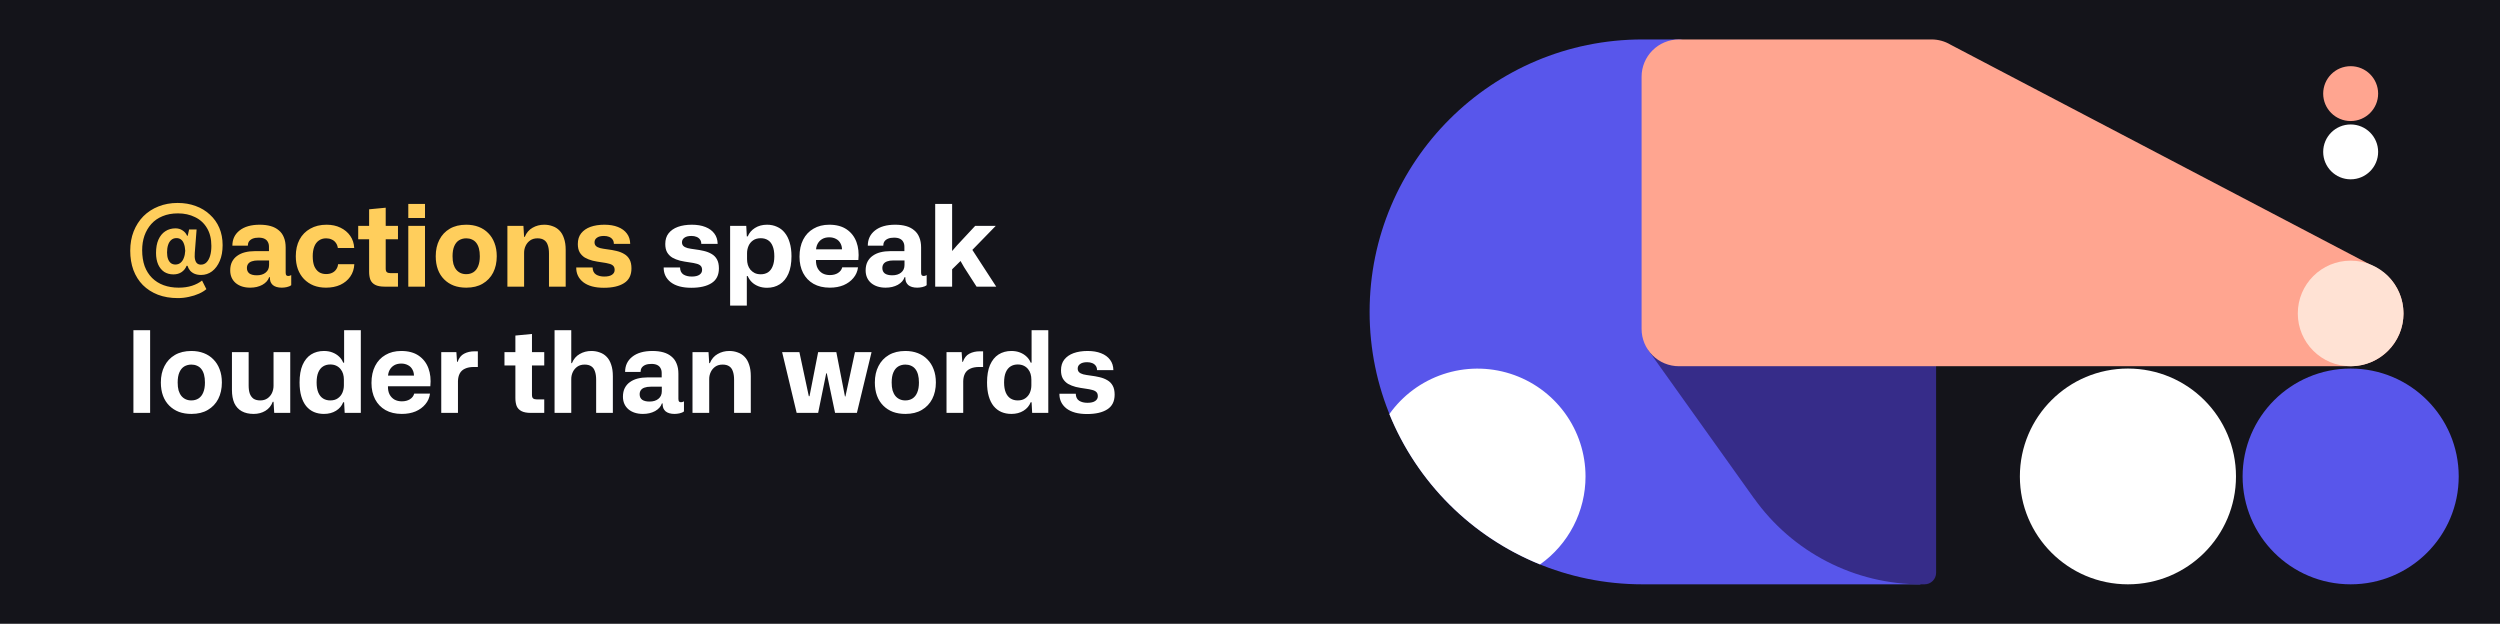
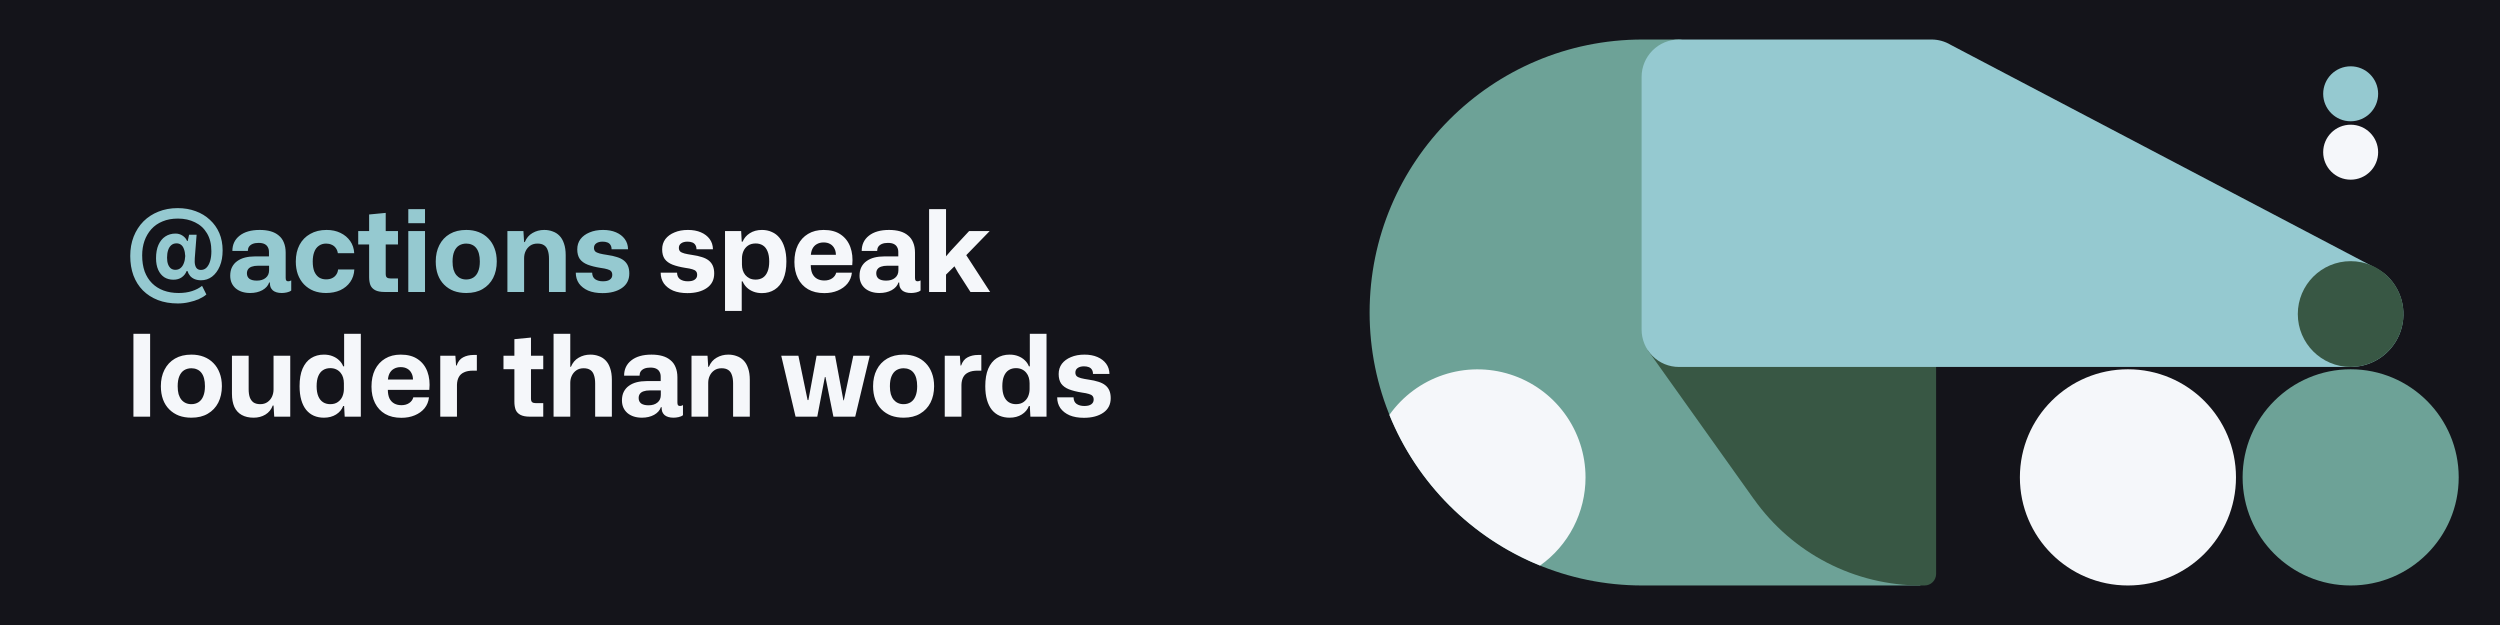
- <svg xmlns="http://www.w3.org/2000/svg" width="1010" height="252" fill="none">
-   <path fill="#14141A" d="M0 0h1010v252H0z" />
-   <path fill="#fff" d="M859.685 236.066c24.109 0 43.654-19.514 43.654-43.586s-19.545-43.586-43.654-43.586-43.655 19.514-43.655 43.586 19.545 43.586 43.655 43.586" />
-   <path fill="#5856EB" d="M681.153 16.696v.034a6.1 6.1 0 0 0-2.977-.795h-14.618c-60.871 0-110.238 49.29-110.238 110.066 0 60.775 49.367 110.065 110.238 110.065h112.265l3.752-164.93z" />
-   <path fill="#362C89" d="M782.173 101.714V75.332a4.65 4.65 0 0 0-2.876-4.297 4.7 4.7 0 0 0-1.783-.354h-1.437a82.93 82.93 0 0 0-49.877 16.7 82.7 82.7 0 0 0-29.748 43.319l-30.814 10.418 42.925 60.143h.024a82.66 82.66 0 0 0 29.514 25.602 82.8 82.8 0 0 0 37.995 9.203h1.438a4.66 4.66 0 0 0 3.291-1.364 4.65 4.65 0 0 0 1.363-3.287v-55.272z" />
-   <path fill="#5856EB" d="M949.667 236.066c24.109 0 43.654-19.514 43.654-43.586s-19.545-43.586-43.654-43.586-43.654 19.514-43.654 43.586 19.544 43.586 43.654 43.586" />
-   <path fill="#fff" d="M640.552 192.48a43.53 43.53 0 0 0-8.419-25.709 43.65 43.65 0 0 0-21.991-15.797 43.7 43.7 0 0 0-27.09.202 43.64 43.64 0 0 0-21.752 16.123 110.4 110.4 0 0 0 24.275 36.523 110.6 110.6 0 0 0 36.596 24.214 43.6 43.6 0 0 0 13.522-15.545 43.5 43.5 0 0 0 4.859-20.011M949.667 72.447c6.131 0 11.1-4.963 11.1-11.083 0-6.121-4.969-11.084-11.1-11.084s-11.1 4.962-11.1 11.084c0 6.12 4.969 11.083 11.1 11.083" />
-   <path fill="#FFA590" d="M949.667 48.902c6.131 0 11.1-4.962 11.1-11.083s-4.969-11.083-11.1-11.083-11.1 4.962-11.1 11.083 4.969 11.083 11.1 11.083M949.633 147.956a21.35 21.35 0 0 0 11.864-3.582 21.3 21.3 0 0 0 7.864-9.565 21.271 21.271 0 0 0-4.649-23.222c-2.051-2.048-4.596-3.383-7.271-4.747L788.049 18.065a15 15 0 0 0-7.707-2.13H678.286c-4 0-7.837 1.587-10.665 4.411a15.05 15.05 0 0 0-4.418 10.649v101.897a15.04 15.04 0 0 0 4.416 10.652 15.09 15.09 0 0 0 10.667 4.412z" />
-   <path fill="#FFE2D4" d="M949.667 147.952c11.795 0 21.357-9.548 21.357-21.324s-9.562-21.324-21.357-21.324-21.357 9.547-21.357 21.324c0 11.776 9.562 21.324 21.357 21.324" />
-   <path fill="#fff" d="M439.158 167.269q-5.371 0-8.31-2.245-2.892-2.291-2.846-5.956h6.611q.046 1.97 1.377 2.84 1.332.825 3.351.825 2.067 0 3.122-.733 1.056-.733 1.056-1.924 0-1.1-.551-1.65-.55-.596-1.652-.87-1.103-.32-2.847-.55a42 42 0 0 1-3.856-.687q-1.745-.459-3.122-1.237a6.2 6.2 0 0 1-2.112-2.154q-.735-1.329-.734-3.345 0-2.611 1.331-4.307 1.377-1.74 3.765-2.611 2.433-.871 5.646-.871 3.168 0 5.464.917 2.34.916 3.626 2.657 1.285 1.695 1.332 4.17h-6.611q0-1.054-.505-1.742-.505-.733-1.423-1.099-.873-.367-2.066-.367-1.882 0-2.847.733-.964.688-.964 1.833 0 .917.551 1.466.551.55 1.699.871 1.147.274 2.938.504 1.882.229 3.627.641 1.79.413 3.168 1.237a5.54 5.54 0 0 1 2.157 2.2q.781 1.375.781 3.619 0 4.078-2.984 5.957-2.938 1.878-8.172 1.878M408.591 167.223q-2.204 0-4.04-.779-1.79-.778-3.122-2.382-1.285-1.604-1.974-3.986t-.689-5.544q0-4.262 1.194-7.056 1.24-2.84 3.443-4.261 2.25-1.42 5.188-1.421 1.928 0 3.443.596 1.561.596 2.663 1.649a6.54 6.54 0 0 1 1.699 2.475h.367V133.41h6.748v33.401h-6.519l-.229-4.307h-.367q-.826 2.154-2.893 3.436-2.065 1.284-4.912 1.283m2.571-5.452q1.882 0 3.076-.871a5.25 5.25 0 0 0 1.836-2.245 7.6 7.6 0 0 0 .597-2.978v-2.337q0-1.19-.321-2.29a5.3 5.3 0 0 0-1.01-1.925 4.85 4.85 0 0 0-1.745-1.374q-1.056-.504-2.433-.504-1.653 0-2.892.779-1.24.779-1.929 2.382-.688 1.604-.688 4.124 0 2.428.688 4.078.69 1.603 1.929 2.382t2.892.779M382.392 166.811v-24.559h6.106l.275 3.941h.23q.826-2.383 2.617-3.299 1.837-.962 4.177-.962h1.378v6.323h-1.515q-2.25 0-3.673.687-1.424.642-2.112 1.924-.689 1.284-.734 3.116v12.829zM365.79 167.223q-2.801 0-5.05-.824a11.2 11.2 0 0 1-3.903-2.52q-1.652-1.65-2.525-3.987-.872-2.382-.872-5.36 0-3.804 1.469-6.644 1.47-2.886 4.224-4.49t6.657-1.604q2.754 0 5.004.871 2.25.87 3.856 2.52 1.653 1.649 2.525 3.986.918 2.337.918 5.361 0 3.756-1.469 6.643a10.76 10.76 0 0 1-4.223 4.445q-2.71 1.603-6.611 1.603m-.046-5.452q1.653 0 2.892-.779 1.286-.825 1.928-2.428.689-1.603.689-4.032 0-1.833-.367-3.162-.367-1.374-1.102-2.291a4.3 4.3 0 0 0-1.745-1.328q-1.01-.459-2.249-.459-1.653 0-2.938.779-1.24.78-1.929 2.383-.688 1.603-.688 4.078 0 1.833.367 3.207.413 1.329 1.148 2.245a4.9 4.9 0 0 0 1.744 1.329q1.01.458 2.25.458M321.853 166.811l-5.876-24.559h6.978l3.81 17.824h.276l3.489-17.824h7.345l3.489 17.915h.184l3.856-17.915h6.703l-5.922 24.559h-8.815l-3.351-15.991h-.23l-3.259 15.991zM279.769 166.811v-24.559h6.473l.276 4.445h.275q1.01-2.474 3.122-3.666 2.112-1.236 4.729-1.237 1.836 0 3.397.596a6.84 6.84 0 0 1 2.754 1.741q1.194 1.191 1.837 3.161.688 1.924.688 4.674v14.845h-6.748v-13.379q0-2.061-.505-3.436-.46-1.376-1.469-2.016-1.01-.687-2.663-.688-1.744 0-2.938.825a5.47 5.47 0 0 0-1.837 2.154 6.54 6.54 0 0 0-.642 2.886v13.654zM259.749 167.223q-3.627 0-5.876-1.878-2.204-1.924-2.204-5.086 0-2.016.735-3.482.78-1.512 2.111-2.429 1.332-.961 3.122-1.42 1.838-.458 3.948-.458h5.739v-1.787q0-1.146-.459-1.924-.413-.825-1.331-1.283-.918-.459-2.388-.458-1.422 0-2.433.412-.964.413-1.469 1.145-.459.733-.459 1.696h-6.244q0-3.85 2.893-6.14 2.937-2.337 8.171-2.337 2.48 0 4.408.55t3.259 1.695q1.377 1.1 2.066 2.841.735 1.741.735 4.078v10.126q0 .779.229 1.099.276.321.827.321.275 0 .596-.092.322-.091.597-.274v4.077q-.689.55-1.79.779a10 10 0 0 1-2.02.229q-1.194 0-2.112-.275-.918-.274-1.515-.778a3.8 3.8 0 0 1-.918-1.283q-.276-.78-.276-1.787v-1.146l.827 1.008h-1.102q-.643 1.925-2.755 3.116-2.112 1.146-4.912 1.145m2.663-4.994q2.25 0 3.581-1.099 1.377-1.1 1.377-3.07v-1.833h-4.499q-1.469 0-2.479.367-.965.32-1.469 1.008t-.505 1.695q0 1.42 1.01 2.199 1.055.733 2.984.733M224.042 166.811V133.41h6.748v13.287h.276q1.01-2.474 3.121-3.666 2.112-1.236 4.729-1.237 1.837 0 3.397.596a6.8 6.8 0 0 1 2.755 1.741q1.194 1.191 1.836 3.161.689 1.924.689 4.674v14.845h-6.749v-13.379q0-2.061-.505-3.436-.46-1.376-1.469-2.016-1.01-.687-2.663-.688-1.744 0-2.938.825a5.46 5.46 0 0 0-1.836 2.154 6.5 6.5 0 0 0-.643 2.886v13.654zM214.503 166.811q-2.48 0-3.856-.733-1.377-.733-1.928-2.062-.505-1.374-.505-3.207v-13.15h-4.408v-5.407h4.408v-6.689l6.702-.641v7.33h4.959v5.407h-4.959v11.867q0 1.1.505 1.466.506.367 1.469.367h2.985v5.452zM178.267 166.811v-24.559h6.106l.275 3.941h.23q.826-2.383 2.617-3.299 1.836-.962 4.177-.962h1.378v6.323h-1.515q-2.25 0-3.673.687-1.424.642-2.112 1.924-.689 1.284-.734 3.116v12.829zM162.335 167.223q-3.857 0-6.611-1.557-2.709-1.558-4.178-4.353-1.469-2.84-1.469-6.598 0-3.986 1.469-6.873t4.178-4.444q2.709-1.604 6.381-1.604 4.27 0 7.025 1.879 2.754 1.878 3.948 5.086 1.193 3.207.78 7.285h-17.124q-.046 1.924.643 3.299.735 1.374 2.02 2.107 1.285.688 2.938.688 1.928 0 3.26-.825 1.377-.871 1.744-2.291h6.381q-.32 2.474-1.882 4.307-1.515 1.833-3.948 2.886-2.433 1.008-5.555 1.008m-5.601-14.753-.597-.733h11.707l-.597.733q.092-1.925-.597-3.116-.642-1.236-1.836-1.832-1.194-.642-2.709-.642-1.652 0-2.846.687t-1.882 1.971q-.643 1.236-.643 2.932M130.85 167.223q-2.204 0-4.04-.779-1.79-.778-3.122-2.382-1.285-1.604-1.974-3.986t-.689-5.544q0-4.262 1.194-7.056 1.24-2.84 3.443-4.261 2.25-1.42 5.188-1.421 1.928 0 3.443.596 1.561.596 2.663 1.649a6.54 6.54 0 0 1 1.699 2.475h.367V133.41h6.748v33.401h-6.519l-.229-4.307h-.367q-.826 2.154-2.893 3.436-2.065 1.284-4.912 1.283m2.571-5.452q1.882 0 3.076-.871a5.25 5.25 0 0 0 1.836-2.245 7.6 7.6 0 0 0 .597-2.978v-2.337q0-1.19-.321-2.29a5.3 5.3 0 0 0-1.01-1.925 4.85 4.85 0 0 0-1.745-1.374q-1.056-.504-2.433-.504-1.653 0-2.892.779-1.24.779-1.929 2.382-.688 1.604-.688 4.124 0 2.428.688 4.078.69 1.603 1.929 2.382t2.892.779M102.475 167.223q-2.847 0-4.82-1.099-1.975-1.1-2.985-3.253-.964-2.2-.964-5.315v-15.304h6.749v13.517q0 1.924.459 3.253.506 1.329 1.515 2.062 1.056.687 2.709.687 1.698 0 2.892-.825a5.45 5.45 0 0 0 1.836-2.153 6.9 6.9 0 0 0 .643-2.978v-13.563h6.749v24.559h-6.474l-.275-4.49h-.321q-.873 2.382-2.984 3.665-2.067 1.237-4.729 1.237M77.334 167.223q-2.8 0-5.05-.824a11.2 11.2 0 0 1-3.903-2.52q-1.653-1.65-2.525-3.987-.872-2.382-.872-5.36 0-3.804 1.47-6.644 1.468-2.886 4.223-4.49t6.657-1.604q2.754 0 5.004.871 2.25.87 3.856 2.52 1.653 1.649 2.525 3.986.918 2.337.918 5.361 0 3.756-1.469 6.643a10.76 10.76 0 0 1-4.224 4.445q-2.708 1.603-6.61 1.603m-.046-5.452q1.653 0 2.892-.779 1.286-.825 1.928-2.428.69-1.603.689-4.032 0-1.833-.367-3.162-.368-1.374-1.102-2.291a4.3 4.3 0 0 0-1.745-1.328q-1.01-.459-2.25-.459-1.651 0-2.938.779-1.24.78-1.928 2.383t-.688 4.078q0 1.833.367 3.207.413 1.329 1.148 2.245a4.9 4.9 0 0 0 1.744 1.329q1.01.458 2.25.458M53.9 166.811V133.41h6.749v33.401zM377.819 115.804V82.402h6.84v19.015l2.02-2.337 7.3-7.835h8.31l-9.458 9.714 9.641 14.845h-7.942l-5.004-7.789-1.469-2.566-3.398 3.345v7.01zM357.799 116.216q-3.627 0-5.876-1.878-2.204-1.925-2.204-5.086 0-2.016.735-3.482.78-1.512 2.111-2.429 1.332-.962 3.122-1.42 1.837-.459 3.948-.458h5.739v-1.787q0-1.145-.459-1.925-.413-.825-1.331-1.282-.919-.459-2.388-.459-1.423 0-2.433.413-.964.412-1.469 1.145-.459.734-.459 1.695h-6.244q0-3.848 2.893-6.14 2.937-2.336 8.171-2.336 2.48 0 4.408.55 1.928.549 3.259 1.695 1.377 1.1 2.066 2.84.735 1.742.735 4.079v10.125q0 .78.229 1.1.276.321.827.321.275 0 .596-.092.322-.092.597-.275v4.078q-.689.55-1.79.779a10 10 0 0 1-2.02.229q-1.194 0-2.112-.275t-1.515-.779a3.8 3.8 0 0 1-.918-1.283q-.276-.779-.276-1.787v-1.145l.827 1.008h-1.102q-.643 1.924-2.755 3.116-2.112 1.145-4.912 1.145m2.663-4.994q2.249 0 3.581-1.1 1.377-1.1 1.377-3.07v-1.832h-4.499q-1.47 0-2.479.366-.965.321-1.469 1.008t-.505 1.696q0 1.42 1.01 2.199 1.055.733 2.984.733M335.256 116.216q-3.856 0-6.611-1.558-2.708-1.557-4.177-4.352-1.47-2.841-1.469-6.598 0-3.987 1.469-6.873t4.177-4.444q2.709-1.604 6.382-1.604 4.269 0 7.024 1.879 2.754 1.878 3.948 5.085 1.194 3.208.78 7.285h-17.124q-.045 1.925.643 3.299.735 1.375 2.02 2.108 1.285.687 2.938.687 1.929 0 3.26-.824 1.377-.871 1.744-2.291h6.382q-.322 2.474-1.883 4.307-1.515 1.832-3.948 2.886-2.433 1.008-5.555 1.008m-5.601-14.753-.596-.733h11.706l-.596.733q.091-1.925-.597-3.116-.643-1.237-1.837-1.833-1.193-.64-2.708-.641-1.653 0-2.847.687t-1.882 1.97q-.642 1.237-.643 2.933M294.967 123.455v-32.21h6.52l.229 4.261h.367q.873-2.108 2.893-3.39 2.065-1.329 4.912-1.329 2.203 0 3.994.825a7.9 7.9 0 0 1 3.122 2.382q1.331 1.604 2.02 3.987.734 2.382.734 5.543 0 4.216-1.239 7.056-1.24 2.841-3.489 4.262-2.203 1.42-5.142 1.42-1.883 0-3.443-.596t-2.663-1.649a7.3 7.3 0 0 1-1.699-2.474h-.367v11.912zm12.396-12.645q1.653 0 2.892-.779 1.24-.825 1.882-2.429.69-1.603.689-4.078 0-2.52-.689-4.123-.642-1.604-1.882-2.383t-2.892-.779q-1.883 0-3.122.87a5.26 5.26 0 0 0-1.836 2.246 7.4 7.4 0 0 0-.597 2.978v2.383q0 1.191.321 2.291a5.8 5.8 0 0 0 1.01 1.924 5.6 5.6 0 0 0 1.745 1.375q1.056.504 2.479.504M279.283 116.262q-5.371 0-8.31-2.245-2.891-2.29-2.846-5.957h6.611q.046 1.971 1.377 2.841 1.332.825 3.352.825 2.066 0 3.121-.733t1.056-1.925q0-1.099-.551-1.649-.55-.595-1.652-.871-1.103-.32-2.847-.549a42 42 0 0 1-3.856-.688q-1.745-.457-3.122-1.237a6.2 6.2 0 0 1-2.112-2.153q-.734-1.328-.734-3.345 0-2.612 1.331-4.307 1.377-1.74 3.765-2.611 2.433-.87 5.647-.871 3.166 0 5.463.916 2.341.917 3.627 2.658 1.285 1.695 1.331 4.17h-6.611q0-1.055-.505-1.742-.505-.733-1.423-1.1-.872-.366-2.066-.366-1.883 0-2.846.733-.965.688-.965 1.833 0 .916.551 1.466.552.55 1.699.871 1.148.275 2.938.504 1.882.228 3.627.641 1.791.412 3.168 1.237a5.53 5.53 0 0 1 2.157 2.199q.781 1.375.781 3.62 0 4.078-2.984 5.956-2.938 1.88-8.172 1.879" />
-   <path fill="#FFCE5C" d="M243.955 116.262q-5.371 0-8.31-2.245-2.892-2.29-2.846-5.957h6.611q.045 1.971 1.377 2.841 1.331.825 3.351.825 2.066 0 3.122-.733t1.056-1.925q0-1.099-.551-1.649-.55-.595-1.653-.871-1.101-.32-2.846-.549a42 42 0 0 1-3.856-.688q-1.745-.457-3.122-1.237a6.2 6.2 0 0 1-2.112-2.153q-.735-1.328-.735-3.345 0-2.612 1.332-4.307 1.377-1.74 3.764-2.611 2.434-.87 5.647-.871 3.168 0 5.463.916 2.341.917 3.627 2.658 1.286 1.695 1.331 4.17h-6.61q0-1.055-.505-1.742-.506-.733-1.424-1.1-.872-.366-2.066-.366-1.881 0-2.846.733-.964.688-.964 1.833 0 .916.551 1.466.55.55 1.699.871 1.147.275 2.938.504 1.882.228 3.627.641 1.79.412 3.167 1.237a5.53 5.53 0 0 1 2.158 2.199q.78 1.375.78 3.62 0 4.078-2.984 5.956-2.937 1.88-8.171 1.879M204.987 115.804V91.245h6.474l.275 4.445h.276q1.01-2.475 3.121-3.666 2.112-1.237 4.729-1.237 1.836 0 3.397.596a6.84 6.84 0 0 1 2.755 1.74q1.194 1.192 1.836 3.162.689 1.924.689 4.674v14.845h-6.749v-13.379q0-2.062-.505-3.436-.46-1.375-1.469-2.017-1.01-.687-2.663-.687-1.744 0-2.938.825a5.45 5.45 0 0 0-1.836 2.153 6.5 6.5 0 0 0-.643 2.887v13.654zM188.385 116.216q-2.8 0-5.05-.825-2.249-.87-3.902-2.52t-2.525-3.986q-.873-2.382-.872-5.361 0-3.803 1.469-6.643 1.469-2.886 4.223-4.49 2.755-1.604 6.657-1.604 2.755 0 5.004.87 2.25.87 3.857 2.52 1.652 1.65 2.525 3.987.918 2.337.918 5.36 0 3.758-1.469 6.644a10.76 10.76 0 0 1-4.224 4.444q-2.709 1.604-6.611 1.604m-.046-5.452q1.653 0 2.893-.779 1.285-.824 1.928-2.429.688-1.603.688-4.032 0-1.832-.367-3.161-.367-1.374-1.102-2.29a4.3 4.3 0 0 0-1.744-1.33q-1.01-.458-2.25-.458-1.653 0-2.938.78-1.24.778-1.928 2.382-.689 1.603-.689 4.077 0 1.833.367 3.208.414 1.329 1.148 2.245a4.9 4.9 0 0 0 1.745 1.329q1.01.458 2.249.458M164.951 115.804V91.245h6.749v24.559zm0-27.72v-5.682h6.749v5.682zM155.413 115.804q-2.48 0-3.856-.733-1.377-.733-1.928-2.062-.505-1.376-.505-3.207v-13.15h-4.408v-5.407h4.408v-6.69l6.702-.64v7.33h4.958v5.407h-4.958v11.867q0 1.099.505 1.466.506.366 1.469.366h2.984v5.453zM131.713 116.216q-2.754 0-5.004-.87a11.4 11.4 0 0 1-3.902-2.612q-1.608-1.695-2.48-4.032-.825-2.337-.826-5.178 0-3.894 1.515-6.735a10.7 10.7 0 0 1 4.316-4.398q2.8-1.604 6.61-1.604 3.168 0 5.601 1.191 2.48 1.191 3.949 3.3 1.469 2.106 1.606 4.902h-6.611q-.183-1.283-.872-2.154a3.8 3.8 0 0 0-1.653-1.283q-.964-.458-2.203-.458-1.745 0-2.984.917-1.24.87-1.837 2.52-.596 1.603-.596 3.802 0 2.428.642 4.032.689 1.558 1.883 2.383 1.24.779 2.846.779 1.469 0 2.479-.504 1.056-.504 1.653-1.42a4.1 4.1 0 0 0 .734-2.062h6.565q-.138 2.886-1.652 5.04-1.47 2.107-3.995 3.299-2.524 1.145-5.784 1.145M101.085 116.216q-3.627 0-5.877-1.878-2.203-1.925-2.203-5.086 0-2.016.734-3.482.78-1.512 2.112-2.429 1.332-.962 3.122-1.42 1.836-.459 3.948-.458h5.739v-1.787q0-1.145-.459-1.925-.414-.825-1.332-1.282-.918-.459-2.387-.459-1.424 0-2.433.413-.965.412-1.469 1.145-.459.734-.459 1.695h-6.244q0-3.848 2.892-6.14 2.94-2.336 8.172-2.336 2.48 0 4.407.55 1.928.549 3.26 1.695 1.377 1.1 2.066 2.84.734 1.742.734 4.079v10.125q0 .78.23 1.1.276.321.826.321.276 0 .597-.092t.597-.275v4.078q-.689.55-1.791.779a10 10 0 0 1-2.02.229q-1.193 0-2.111-.275t-1.515-.779a3.8 3.8 0 0 1-.919-1.283q-.275-.779-.275-1.787v-1.145l.826 1.008h-1.101q-.643 1.924-2.755 3.116-2.112 1.145-4.912 1.145m2.662-4.994q2.25 0 3.581-1.1 1.378-1.1 1.378-3.07v-1.832h-4.499q-1.47 0-2.48.366-.963.321-1.469 1.008-.504.688-.505 1.696 0 1.42 1.01 2.199 1.056.733 2.984.733M71.85 120.431q-4.498 0-8.08-1.374-3.534-1.375-6.06-3.895-2.478-2.52-3.81-6.048-1.286-3.528-1.286-7.835 0-4.26 1.378-7.789 1.423-3.573 3.948-6.14 2.571-2.565 6.06-3.94 3.535-1.42 7.758-1.42 3.994 0 7.3 1.237 3.306 1.191 5.739 3.482a15.2 15.2 0 0 1 3.81 5.36q1.332 3.117 1.332 6.965 0 3.666-1.148 6.369t-3.122 4.215q-1.974 1.466-4.453 1.466-1.423 0-2.571-.458a5 5 0 0 1-1.837-1.283 5.35 5.35 0 0 1-1.055-1.97h-.368a5.34 5.34 0 0 1-1.974 2.52q-1.377.963-3.351.962-2.112 0-3.719-1.008-1.56-1.053-2.433-2.978-.872-1.97-.872-4.673 0-3.162.964-5.361 1.01-2.245 2.754-3.39 1.79-1.192 4.132-1.192 1.607 0 2.847.825 1.285.825 1.836 2.153h.275l.551-2.52h3.03l-.734 9.439q-.138 1.741.138 2.795.275 1.053.872 1.512.596.458 1.469.458 1.331 0 2.25-.916.963-.963 1.468-2.658t.505-3.986q0-4.306-1.79-7.24a11 11 0 0 0-4.82-4.398q-3.03-1.512-6.887-1.512-3.535 0-6.243 1.146-2.709 1.1-4.545 3.161-1.79 2.016-2.755 4.72-.918 2.656-.918 5.818 0 3.666 1.01 6.506 1.056 2.796 2.984 4.72t4.637 2.932q2.754 1.008 6.106 1.008 3.03 0 5.417-.779t4.04-2.107l1.745 3.482q-1.148 1.008-2.985 1.832-1.835.825-4.04 1.283a20 20 0 0 1-4.499.504m-1.01-13.562q1.24 0 2.066-.687.873-.687 1.332-1.924.504-1.238.596-2.933-.09-1.742-.55-2.886-.414-1.147-1.194-1.696-.735-.55-1.79-.55-1.287 0-2.158.78-.826.732-1.24 2.016-.413 1.282-.413 2.978 0 1.603.413 2.703.413 1.053 1.148 1.649.78.55 1.79.55" />
+ <svg xmlns="http://www.w3.org/2000/svg" width="1584" height="396" viewBox="0 0 1584 396" fill="none">
+   <rect width="1584" height="396" fill="#14141A" />
+   <path d="M1348.26 370.96C1386.07 370.96 1416.72 340.295 1416.72 302.468C1416.72 264.641 1386.07 233.976 1348.26 233.976C1310.45 233.976 1279.8 264.641 1279.8 302.468C1279.8 340.295 1310.45 370.96 1348.26 370.96Z" fill="#F5F7FA" />
+   <path d="M1068.27 26.236V26.288C1066.84 25.479 1065.24 25.049 1063.6 25.04H1040.67C945.209 25.04 867.785 102.496 867.785 198C867.785 293.504 945.209 370.96 1040.67 370.96H1056.46H1216.74L1222.62 111.783L1068.27 26.236Z" fill="#6DA297" />
+   <path d="M1226.7 159.836V118.378C1226.7 117.418 1226.51 116.468 1226.14 115.581C1225.77 114.694 1225.24 113.888 1224.56 113.21C1223.88 112.531 1223.07 111.993 1222.19 111.625C1221.3 111.258 1220.35 111.069 1219.39 111.069H1217.14C1188.9 111.082 1161.45 120.294 1138.91 137.311C1116.38 154.328 1100 178.225 1092.26 205.385L1043.93 221.756L1111.25 316.267H1111.29C1123.29 333.186 1139.16 346.981 1157.58 356.498C1176 366.014 1196.43 370.973 1217.17 370.96H1219.42C1221.36 370.958 1223.21 370.187 1224.58 368.817C1225.95 367.446 1226.72 365.588 1226.72 363.651V276.795L1226.7 159.836Z" fill="#385744" />
+   <path d="M1489.38 370.96C1527.19 370.96 1557.84 340.295 1557.84 302.468C1557.84 264.641 1527.19 233.976 1489.38 233.976C1451.57 233.976 1420.92 264.641 1420.92 302.468C1420.92 340.295 1451.57 370.96 1489.38 370.96Z" fill="#6DA297" />
+   <path d="M1004.59 302.468C1004.59 287.941 999.962 273.792 991.389 262.068C982.815 250.343 970.737 241.65 956.9 237.244C943.063 232.839 928.184 232.95 914.415 237.562C900.645 242.173 888.698 251.046 880.301 262.898C889.029 284.382 901.974 303.898 918.371 320.291C934.768 336.685 954.284 349.623 975.765 358.342C984.684 352.012 991.957 343.635 996.972 333.913C1001.99 324.191 1004.6 313.408 1004.59 302.468V302.468Z" fill="#F5F7FA" />
+   <path d="M1489.38 113.844C1499 113.844 1506.79 106.046 1506.79 96.427C1506.79 86.808 1499 79.011 1489.38 79.011C1479.77 79.011 1471.97 86.808 1471.97 96.427C1471.97 106.046 1479.77 113.844 1489.38 113.844Z" fill="#F5F7FA" />
+   <path d="M1489.38 76.845C1499 76.845 1506.79 69.048 1506.79 59.429C1506.79 49.81 1499 42.013 1489.38 42.013C1479.77 42.013 1471.97 49.81 1471.97 59.429C1471.97 69.048 1479.77 76.845 1489.38 76.845Z" fill="#95C9D0" />
+   <path d="M1489.33 232.502C1495.95 232.51 1502.43 230.55 1507.94 226.872C1513.44 223.194 1517.74 217.963 1520.27 211.842C1522.8 205.72 1523.46 198.985 1522.16 192.488C1520.87 185.992 1517.67 180.027 1512.98 175.35C1509.76 172.131 1505.77 170.033 1501.58 167.89L1235.92 28.386C1232.26 26.197 1228.09 25.04 1223.83 25.04H1063.77C1057.5 25.04 1051.48 27.533 1047.05 31.971C1042.61 36.41 1040.12 42.429 1040.12 48.706V208.829C1040.12 211.937 1040.73 215.015 1041.92 217.888C1043.1 220.76 1044.85 223.369 1047.04 225.568C1049.24 227.766 1051.85 229.51 1054.72 230.7C1057.59 231.889 1060.67 232.502 1063.77 232.502H1489.33Z" fill="#95C9D0" />
+   <path d="M1489.38 232.494C1507.88 232.494 1522.88 217.492 1522.88 198.985C1522.88 180.479 1507.88 165.476 1489.38 165.476C1470.88 165.476 1455.89 180.479 1455.89 198.985C1455.89 217.492 1470.88 232.494 1489.38 232.494Z" fill="#385744" />
+   <path d="M112.688 192.272C107.984 192.272 103.76 191.552 100.016 190.112C96.32 188.672 93.152 186.632 90.512 183.992C87.92 181.352 85.928 178.184 84.536 174.488C83.192 170.792 82.52 166.688 82.52 162.176C82.52 157.712 83.24 153.632 84.68 149.936C86.168 146.192 88.232 142.976 90.872 140.288C93.56 137.6 96.728 135.536 100.376 134.096C104.072 132.608 108.128 131.864 112.544 131.864C116.72 131.864 120.536 132.512 123.992 133.808C127.448 135.056 130.448 136.88 132.992 139.28C135.584 141.632 137.576 144.44 138.968 147.704C140.36 150.968 141.056 154.616 141.056 158.648C141.056 162.488 140.456 165.824 139.256 168.656C138.056 171.488 136.424 173.696 134.36 175.28C132.296 176.816 129.968 177.584 127.376 177.584C125.888 177.584 124.544 177.344 123.344 176.864C122.192 176.384 121.232 175.712 120.464 174.848C119.696 173.936 119.144 172.904 118.808 171.752H118.232C117.608 173.384 116.576 174.704 115.136 175.712C113.696 176.72 111.944 177.224 109.88 177.224C107.672 177.224 105.728 176.696 104.048 175.64C102.416 174.536 101.144 172.976 100.232 170.96C99.32 168.896 98.864 166.448 98.864 163.616C98.864 160.304 99.368 157.496 100.376 155.192C101.432 152.84 102.872 151.064 104.696 149.864C106.568 148.616 108.728 147.992 111.176 147.992C112.856 147.992 114.344 148.424 115.64 149.288C116.984 150.152 117.944 151.28 118.52 152.672H118.952L119.816 148.712H124.568L123.416 163.544C123.272 165.368 123.344 166.832 123.632 167.936C123.92 169.04 124.376 169.832 125 170.312C125.624 170.792 126.392 171.032 127.304 171.032C128.696 171.032 129.872 170.552 130.832 169.592C131.84 168.584 132.608 167.192 133.136 165.416C133.664 163.64 133.928 161.552 133.928 159.152C133.928 154.64 132.992 150.848 131.12 147.776C129.296 144.704 126.776 142.4 123.56 140.864C120.392 139.28 116.792 138.488 112.76 138.488C109.064 138.488 105.8 139.088 102.968 140.288C100.136 141.44 97.76 143.096 95.84 145.256C93.968 147.368 92.528 149.84 91.52 152.672C90.56 155.456 90.08 158.504 90.08 161.816C90.08 165.656 90.608 169.064 91.664 172.04C92.768 174.968 94.328 177.44 96.344 179.456C98.36 181.472 100.784 183.008 103.616 184.064C106.496 185.12 109.688 185.648 113.192 185.648C116.36 185.648 119.192 185.24 121.688 184.424C124.184 183.608 126.296 182.504 128.024 181.112L130.76 186.584C129.56 187.64 128 188.6 126.08 189.464C124.16 190.328 122.048 191 119.744 191.48C117.44 192.008 115.088 192.272 112.688 192.272ZM111.104 170.96C112.4 170.96 113.48 170.6 114.344 169.88C115.256 169.16 115.952 168.152 116.432 166.856C116.96 165.56 117.272 164.024 117.368 162.248C117.272 160.424 116.984 158.912 116.504 157.712C116.072 156.512 115.448 155.624 114.632 155.048C113.864 154.472 112.928 154.184 111.824 154.184C110.48 154.184 109.352 154.592 108.44 155.408C107.576 156.176 106.928 157.232 106.496 158.576C106.064 159.92 105.848 161.48 105.848 163.256C105.848 164.936 106.064 166.352 106.496 167.504C106.928 168.608 107.528 169.472 108.296 170.096C109.112 170.672 110.048 170.96 111.104 170.96ZM158.537 185.648C154.745 185.648 151.673 184.664 149.321 182.696C147.017 180.68 145.865 178.016 145.865 174.704C145.865 172.592 146.249 170.768 147.017 169.232C147.833 167.648 148.937 166.376 150.329 165.416C151.721 164.408 153.353 163.664 155.225 163.184C157.145 162.704 159.209 162.464 161.417 162.464H170.417V159.656C170.417 158.456 170.177 157.448 169.697 156.632C169.265 155.768 168.569 155.096 167.609 154.616C166.649 154.136 165.401 153.896 163.865 153.896C162.377 153.896 161.105 154.112 160.049 154.544C159.041 154.976 158.273 155.576 157.745 156.344C157.265 157.112 157.025 158 157.025 159.008H147.233C147.233 154.976 148.745 151.76 151.769 149.36C154.841 146.912 159.113 145.688 164.585 145.688C167.177 145.688 169.481 145.976 171.497 146.552C173.513 147.128 175.217 148.016 176.609 149.216C178.049 150.368 179.129 151.856 179.849 153.68C180.617 155.504 181.001 157.64 181.001 160.088V176C181.001 176.816 181.121 177.392 181.361 177.728C181.649 178.064 182.081 178.232 182.657 178.232C182.945 178.232 183.257 178.184 183.593 178.088C183.929 177.992 184.241 177.848 184.529 177.656V184.064C183.809 184.64 182.873 185.048 181.721 185.288C180.569 185.528 179.513 185.648 178.553 185.648C177.305 185.648 176.201 185.504 175.241 185.216C174.281 184.928 173.489 184.52 172.865 183.992C172.241 183.416 171.761 182.744 171.425 181.976C171.137 181.16 170.993 180.224 170.993 179.168C170.993 178.88 170.993 178.592 170.993 178.304C170.993 177.968 170.993 177.656 170.993 177.368L172.289 178.952H170.561C169.889 180.968 168.449 182.6 166.241 183.848C164.033 185.048 161.465 185.648 158.537 185.648ZM162.713 177.8C165.065 177.8 166.937 177.224 168.329 176.072C169.769 174.92 170.489 173.312 170.489 171.248V168.368H163.433C161.897 168.368 160.601 168.56 159.545 168.944C158.537 169.28 157.769 169.808 157.241 170.528C156.713 171.248 156.449 172.136 156.449 173.192C156.449 174.68 156.977 175.832 158.033 176.648C159.137 177.416 160.697 177.8 162.713 177.8ZM206.572 185.648C203.692 185.648 201.076 185.192 198.724 184.28C196.372 183.32 194.332 181.952 192.604 180.176C190.924 178.4 189.628 176.288 188.716 173.84C187.852 171.392 187.42 168.68 187.42 165.704C187.42 161.624 188.212 158.096 189.796 155.12C191.38 152.144 193.636 149.84 196.564 148.208C199.492 146.528 202.948 145.688 206.932 145.688C210.244 145.688 213.172 146.312 215.716 147.56C218.308 148.808 220.372 150.536 221.908 152.744C223.444 154.952 224.284 157.52 224.428 160.448H214.06C213.868 159.104 213.412 157.976 212.692 157.064C212.02 156.152 211.156 155.48 210.1 155.048C209.092 154.568 207.94 154.328 206.644 154.328C204.82 154.328 203.26 154.808 201.964 155.768C200.668 156.68 199.708 158 199.084 159.728C198.46 161.408 198.148 163.4 198.148 165.704C198.148 168.248 198.484 170.36 199.156 172.04C199.876 173.672 200.86 174.92 202.108 175.784C203.404 176.6 204.892 177.008 206.572 177.008C208.108 177.008 209.404 176.744 210.46 176.216C211.564 175.688 212.428 174.944 213.052 173.984C213.724 173.024 214.108 171.944 214.204 170.744H224.5C224.356 173.768 223.492 176.408 221.908 178.664C220.372 180.872 218.284 182.6 215.644 183.848C213.004 185.048 209.98 185.648 206.572 185.648ZM243.741 185C241.149 185 239.133 184.616 237.693 183.848C236.253 183.08 235.245 182 234.669 180.608C234.141 179.168 233.877 177.488 233.877 175.568V154.904H226.965V146.408H233.877V135.896L244.389 134.888V146.408H252.165V154.904H244.389V173.552C244.389 174.704 244.653 175.472 245.181 175.856C245.709 176.24 246.477 176.432 247.485 176.432H252.165V185H243.741ZM258.7 185V146.408H269.284V185H258.7ZM258.7 141.44V132.512H269.284V141.44H258.7ZM295.452 185.648C292.524 185.648 289.884 185.216 287.532 184.352C285.18 183.44 283.14 182.12 281.412 180.392C279.684 178.664 278.364 176.576 277.452 174.128C276.54 171.632 276.084 168.824 276.084 165.704C276.084 161.72 276.852 158.24 278.388 155.264C279.924 152.24 282.132 149.888 285.012 148.208C287.892 146.528 291.372 145.688 295.452 145.688C298.332 145.688 300.948 146.144 303.3 147.056C305.652 147.968 307.668 149.288 309.348 151.016C311.076 152.744 312.396 154.832 313.308 157.28C314.268 159.728 314.748 162.536 314.748 165.704C314.748 169.64 313.98 173.12 312.444 176.144C310.908 179.12 308.7 181.448 305.82 183.128C302.988 184.808 299.532 185.648 295.452 185.648ZM295.38 177.08C297.108 177.08 298.62 176.672 299.916 175.856C301.26 174.992 302.268 173.72 302.94 172.04C303.66 170.36 304.02 168.248 304.02 165.704C304.02 163.784 303.828 162.128 303.444 160.736C303.06 159.296 302.484 158.096 301.716 157.136C300.948 156.176 300.036 155.48 298.98 155.048C297.924 154.568 296.748 154.328 295.452 154.328C293.724 154.328 292.188 154.736 290.844 155.552C289.548 156.368 288.54 157.616 287.82 159.296C287.1 160.976 286.74 163.112 286.74 165.704C286.74 167.624 286.932 169.304 287.316 170.744C287.748 172.136 288.348 173.312 289.116 174.272C289.884 175.184 290.796 175.88 291.852 176.36C292.908 176.84 294.084 177.08 295.38 177.08ZM321.489 185V146.408H331.641L332.073 153.392H332.505C333.561 150.8 335.193 148.88 337.401 147.632C339.609 146.336 342.081 145.688 344.817 145.688C346.737 145.688 348.513 146 350.145 146.624C351.825 147.2 353.265 148.112 354.465 149.36C355.713 150.608 356.673 152.264 357.345 154.328C358.065 156.344 358.425 158.792 358.425 161.672V185H347.841V163.976C347.841 161.816 347.577 160.016 347.049 158.576C346.569 157.136 345.801 156.08 344.745 155.408C343.689 154.688 342.297 154.328 340.569 154.328C338.745 154.328 337.209 154.76 335.961 155.624C334.713 156.488 333.753 157.616 333.081 159.008C332.409 160.4 332.073 161.912 332.073 163.544V185H321.489ZM381.738 185.72C378.234 185.72 375.21 185.192 372.666 184.136C370.17 183.032 368.226 181.52 366.834 179.6C365.49 177.632 364.818 175.352 364.818 172.76H375.186C375.234 174.68 375.882 176.072 377.13 176.936C378.426 177.8 380.058 178.232 382.026 178.232C383.994 178.232 385.458 177.872 386.418 177.152C387.426 176.432 387.93 175.448 387.93 174.2C387.93 173.192 387.69 172.424 387.21 171.896C386.73 171.32 385.938 170.888 384.834 170.6C383.778 170.264 382.338 169.976 380.514 169.736C377.202 169.208 374.442 168.512 372.234 167.648C370.074 166.784 368.442 165.584 367.338 164.048C366.282 162.512 365.754 160.496 365.754 158C365.754 155.504 366.426 153.344 367.77 151.52C369.162 149.696 371.082 148.28 373.53 147.272C375.978 146.216 378.834 145.688 382.098 145.688C385.218 145.688 387.954 146.192 390.306 147.2C392.658 148.208 394.506 149.624 395.85 151.448C397.194 153.272 397.89 155.432 397.938 157.928H387.498C387.498 156.824 387.258 155.912 386.778 155.192C386.346 154.472 385.698 153.944 384.834 153.608C383.97 153.272 382.962 153.104 381.81 153.104C380.13 153.104 378.786 153.464 377.778 154.184C376.818 154.856 376.338 155.816 376.338 157.064C376.338 157.976 376.602 158.72 377.13 159.296C377.706 159.824 378.618 160.256 379.866 160.592C381.162 160.928 382.794 161.24 384.762 161.528C387.162 161.864 389.226 162.32 390.954 162.896C392.682 163.424 394.122 164.144 395.274 165.056C396.426 165.968 397.29 167.096 397.866 168.44C398.442 169.784 398.73 171.392 398.73 173.264C398.73 177.248 397.17 180.32 394.05 182.48C390.93 184.64 386.826 185.72 381.738 185.72Z" fill="#95C9D0" />
+   <path d="M435.527 185.72C432.023 185.72 428.999 185.192 426.455 184.136C423.959 183.032 422.015 181.52 420.623 179.6C419.279 177.632 418.607 175.352 418.607 172.76H428.975C429.023 174.68 429.671 176.072 430.919 176.936C432.215 177.8 433.847 178.232 435.815 178.232C437.783 178.232 439.247 177.872 440.207 177.152C441.215 176.432 441.719 175.448 441.719 174.2C441.719 173.192 441.479 172.424 440.999 171.896C440.519 171.32 439.727 170.888 438.623 170.6C437.567 170.264 436.127 169.976 434.303 169.736C430.991 169.208 428.231 168.512 426.023 167.648C423.863 166.784 422.231 165.584 421.127 164.048C420.071 162.512 419.543 160.496 419.543 158C419.543 155.504 420.215 153.344 421.559 151.52C422.951 149.696 424.871 148.28 427.319 147.272C429.767 146.216 432.623 145.688 435.887 145.688C439.007 145.688 441.743 146.192 444.095 147.2C446.447 148.208 448.295 149.624 449.639 151.448C450.983 153.272 451.679 155.432 451.727 157.928H441.287C441.287 156.824 441.047 155.912 440.567 155.192C440.135 154.472 439.487 153.944 438.623 153.608C437.759 153.272 436.751 153.104 435.599 153.104C433.919 153.104 432.575 153.464 431.567 154.184C430.607 154.856 430.127 155.816 430.127 157.064C430.127 157.976 430.391 158.72 430.919 159.296C431.495 159.824 432.407 160.256 433.655 160.592C434.951 160.928 436.583 161.24 438.551 161.528C440.951 161.864 443.015 162.32 444.743 162.896C446.471 163.424 447.911 164.144 449.063 165.056C450.215 165.968 451.079 167.096 451.655 168.44C452.231 169.784 452.519 171.392 452.519 173.264C452.519 177.248 450.959 180.32 447.839 182.48C444.719 184.64 440.615 185.72 435.527 185.72ZM459.372 197.024V146.408H469.596L469.956 153.104H470.532C471.444 150.896 472.956 149.12 475.068 147.776C477.228 146.384 479.796 145.688 482.772 145.688C485.076 145.688 487.164 146.12 489.036 146.984C490.956 147.8 492.588 149.048 493.932 150.728C495.324 152.408 496.38 154.496 497.1 156.992C497.868 159.488 498.252 162.392 498.252 165.704C498.252 170.12 497.604 173.816 496.308 176.792C495.012 179.768 493.188 182 490.836 183.488C488.532 184.976 485.844 185.72 482.772 185.72C480.804 185.72 479.004 185.408 477.372 184.784C475.74 184.16 474.348 183.296 473.196 182.192C472.044 181.088 471.156 179.792 470.532 178.304H469.956V197.024H459.372ZM478.812 177.152C480.54 177.152 482.052 176.744 483.348 175.928C484.644 175.064 485.628 173.792 486.3 172.112C487.02 170.432 487.38 168.296 487.38 165.704C487.38 163.064 487.02 160.904 486.3 159.224C485.628 157.544 484.644 156.296 483.348 155.48C482.052 154.664 480.54 154.256 478.812 154.256C476.844 154.256 475.212 154.712 473.916 155.624C472.62 156.536 471.66 157.712 471.036 159.152C470.412 160.592 470.1 162.152 470.1 163.832V167.576C470.1 168.824 470.268 170.024 470.604 171.176C470.94 172.28 471.468 173.288 472.188 174.2C472.908 175.064 473.82 175.784 474.924 176.36C476.028 176.888 477.324 177.152 478.812 177.152ZM522.27 185.72C518.238 185.72 514.806 184.904 511.974 183.272C509.19 181.64 507.054 179.336 505.566 176.36C504.078 173.384 503.334 169.928 503.334 165.992C503.334 161.816 504.078 158.216 505.566 155.192C507.102 152.168 509.238 149.84 511.974 148.208C514.758 146.528 518.046 145.688 521.838 145.688C526.254 145.688 529.854 146.648 532.638 148.568C535.47 150.488 537.51 153.128 538.758 156.488C540.006 159.848 540.414 163.688 539.982 168.008H513.702C513.702 170.12 514.038 171.92 514.71 173.408C515.43 174.848 516.438 175.928 517.734 176.648C519.03 177.368 520.542 177.728 522.27 177.728C524.238 177.728 525.894 177.272 527.238 176.36C528.582 175.448 529.446 174.248 529.83 172.76H539.766C539.478 175.4 538.542 177.704 536.958 179.672C535.374 181.592 533.31 183.08 530.766 184.136C528.27 185.192 525.438 185.72 522.27 185.72ZM513.702 162.464L512.766 161.456H530.622L529.614 162.464C529.71 160.448 529.422 158.816 528.75 157.568C528.126 156.272 527.214 155.288 526.014 154.616C524.862 153.944 523.47 153.608 521.838 153.608C520.206 153.608 518.766 153.968 517.518 154.688C516.318 155.36 515.382 156.368 514.71 157.712C514.086 159.008 513.75 160.592 513.702 162.464ZM557.279 185.648C553.487 185.648 550.415 184.664 548.063 182.696C545.759 180.68 544.607 178.016 544.607 174.704C544.607 172.592 544.991 170.768 545.759 169.232C546.575 167.648 547.679 166.376 549.071 165.416C550.463 164.408 552.095 163.664 553.967 163.184C555.887 162.704 557.951 162.464 560.159 162.464H569.159V159.656C569.159 158.456 568.919 157.448 568.439 156.632C568.007 155.768 567.311 155.096 566.351 154.616C565.391 154.136 564.143 153.896 562.607 153.896C561.119 153.896 559.847 154.112 558.791 154.544C557.783 154.976 557.015 155.576 556.487 156.344C556.007 157.112 555.767 158 555.767 159.008H545.975C545.975 154.976 547.487 151.76 550.511 149.36C553.583 146.912 557.855 145.688 563.327 145.688C565.919 145.688 568.223 145.976 570.239 146.552C572.255 147.128 573.959 148.016 575.351 149.216C576.791 150.368 577.871 151.856 578.591 153.68C579.359 155.504 579.743 157.64 579.743 160.088V176C579.743 176.816 579.863 177.392 580.103 177.728C580.391 178.064 580.823 178.232 581.399 178.232C581.687 178.232 581.999 178.184 582.335 178.088C582.671 177.992 582.983 177.848 583.271 177.656V184.064C582.551 184.64 581.615 185.048 580.463 185.288C579.311 185.528 578.255 185.648 577.295 185.648C576.047 185.648 574.943 185.504 573.983 185.216C573.023 184.928 572.231 184.52 571.607 183.992C570.983 183.416 570.503 182.744 570.167 181.976C569.879 181.16 569.735 180.224 569.735 179.168C569.735 178.88 569.735 178.592 569.735 178.304C569.735 177.968 569.735 177.656 569.735 177.368L571.031 178.952H569.303C568.631 180.968 567.191 182.6 564.983 183.848C562.775 185.048 560.207 185.648 557.279 185.648ZM561.455 177.8C563.807 177.8 565.679 177.224 567.071 176.072C568.511 174.92 569.231 173.312 569.231 171.248V168.368H562.175C560.639 168.368 559.343 168.56 558.287 168.944C557.279 169.28 556.511 169.808 555.983 170.528C555.455 171.248 555.191 172.136 555.191 173.192C555.191 174.68 555.719 175.832 556.775 176.648C557.879 177.416 559.439 177.8 561.455 177.8ZM588.677 185V132.512H599.405V162.392L602.573 158.72L614.021 146.408H627.053L612.221 161.672L627.341 185H614.885L607.037 172.76L604.733 168.728L599.405 173.984V185H588.677ZM84.536 264V211.512H95.12V264H84.536ZM121.288 264.648C118.36 264.648 115.72 264.216 113.368 263.352C111.016 262.44 108.976 261.12 107.248 259.392C105.52 257.664 104.2 255.576 103.288 253.128C102.376 250.632 101.92 247.824 101.92 244.704C101.92 240.72 102.688 237.24 104.224 234.264C105.76 231.24 107.968 228.888 110.848 227.208C113.728 225.528 117.208 224.688 121.288 224.688C124.168 224.688 126.784 225.144 129.136 226.056C131.488 226.968 133.504 228.288 135.184 230.016C136.912 231.744 138.232 233.832 139.144 236.28C140.104 238.728 140.584 241.536 140.584 244.704C140.584 248.64 139.816 252.12 138.28 255.144C136.744 258.12 134.536 260.448 131.656 262.128C128.824 263.808 125.368 264.648 121.288 264.648ZM121.216 256.08C122.944 256.08 124.456 255.672 125.752 254.856C127.096 253.992 128.104 252.72 128.776 251.04C129.496 249.36 129.856 247.248 129.856 244.704C129.856 242.784 129.664 241.128 129.28 239.736C128.896 238.296 128.32 237.096 127.552 236.136C126.784 235.176 125.872 234.48 124.816 234.048C123.76 233.568 122.584 233.328 121.288 233.328C119.56 233.328 118.024 233.736 116.68 234.552C115.384 235.368 114.376 236.616 113.656 238.296C112.936 239.976 112.576 242.112 112.576 244.704C112.576 246.624 112.768 248.304 113.152 249.744C113.584 251.136 114.184 252.312 114.952 253.272C115.72 254.184 116.632 254.88 117.688 255.36C118.744 255.84 119.92 256.08 121.216 256.08ZM160.717 264.648C157.741 264.648 155.221 264.072 153.157 262.92C151.093 261.768 149.533 260.064 148.477 257.808C147.469 255.504 146.965 252.72 146.965 249.456V225.408H157.549V246.648C157.549 248.664 157.789 250.368 158.269 251.76C158.797 253.152 159.589 254.232 160.645 255C161.749 255.72 163.165 256.08 164.893 256.08C166.669 256.08 168.181 255.648 169.429 254.784C170.677 253.92 171.637 252.792 172.309 251.4C172.981 249.96 173.317 248.4 173.317 246.72V225.408H183.901V264H173.749L173.317 256.944H172.813C171.901 259.44 170.341 261.36 168.133 262.704C165.973 264 163.501 264.648 160.717 264.648ZM205.218 264.648C202.914 264.648 200.802 264.24 198.882 263.424C197.01 262.608 195.378 261.36 193.986 259.68C192.642 258 191.61 255.912 190.89 253.416C190.17 250.92 189.81 248.016 189.81 244.704C189.81 240.24 190.434 236.544 191.682 233.616C192.978 230.64 194.778 228.408 197.082 226.92C199.434 225.432 202.146 224.688 205.218 224.688C207.234 224.688 209.034 225 210.618 225.624C212.25 226.248 213.642 227.112 214.794 228.216C215.994 229.32 216.882 230.616 217.458 232.104H218.034V211.512H228.618V264H218.394L218.034 257.232H217.458C216.594 259.488 215.082 261.288 212.922 262.632C210.762 263.976 208.194 264.648 205.218 264.648ZM209.25 256.08C211.218 256.08 212.826 255.624 214.074 254.712C215.37 253.8 216.33 252.624 216.954 251.184C217.578 249.696 217.89 248.136 217.89 246.504V242.832C217.89 241.584 217.722 240.384 217.386 239.232C217.05 238.08 216.522 237.072 215.802 236.208C215.082 235.296 214.17 234.576 213.066 234.048C211.962 233.52 210.69 233.256 209.25 233.256C207.522 233.256 206.01 233.664 204.714 234.48C203.418 235.296 202.41 236.544 201.69 238.224C200.97 239.904 200.61 242.064 200.61 244.704C200.61 247.248 200.97 249.384 201.69 251.112C202.41 252.792 203.418 254.04 204.714 254.856C206.01 255.672 207.522 256.08 209.25 256.08ZM254.309 264.72C250.277 264.72 246.845 263.904 244.013 262.272C241.229 260.64 239.093 258.336 237.605 255.36C236.117 252.384 235.373 248.928 235.373 244.992C235.373 240.816 236.117 237.216 237.605 234.192C239.141 231.168 241.277 228.84 244.013 227.208C246.797 225.528 250.085 224.688 253.877 224.688C258.293 224.688 261.893 225.648 264.677 227.568C267.509 229.488 269.549 232.128 270.797 235.488C272.045 238.848 272.453 242.688 272.021 247.008H245.741C245.741 249.12 246.077 250.92 246.749 252.408C247.469 253.848 248.477 254.928 249.773 255.648C251.069 256.368 252.581 256.728 254.309 256.728C256.277 256.728 257.933 256.272 259.277 255.36C260.621 254.448 261.485 253.248 261.869 251.76H271.805C271.517 254.4 270.581 256.704 268.997 258.672C267.413 260.592 265.349 262.08 262.805 263.136C260.309 264.192 257.477 264.72 254.309 264.72ZM245.741 241.464L244.805 240.456H262.661L261.653 241.464C261.749 239.448 261.461 237.816 260.789 236.568C260.165 235.272 259.253 234.288 258.053 233.616C256.901 232.944 255.509 232.608 253.877 232.608C252.245 232.608 250.805 232.968 249.557 233.688C248.357 234.36 247.421 235.368 246.749 236.712C246.125 238.008 245.789 239.592 245.741 241.464ZM278.95 264V225.408H288.526L288.958 231.6H289.318C290.182 229.104 291.55 227.376 293.422 226.416C295.342 225.408 297.526 224.904 299.974 224.904C300.406 224.904 300.79 224.904 301.126 224.904C301.462 224.904 301.798 224.904 302.134 224.904V234.84C301.894 234.84 301.558 234.84 301.126 234.84C300.694 234.84 300.238 234.84 299.758 234.84C297.406 234.84 295.486 235.2 293.998 235.92C292.51 236.592 291.406 237.6 290.686 238.944C289.966 240.288 289.582 241.92 289.534 243.84V264H278.95ZM335.78 264C333.188 264 331.172 263.616 329.732 262.848C328.292 262.08 327.284 261 326.708 259.608C326.18 258.168 325.916 256.488 325.916 254.568V233.904H319.004V225.408H325.916V214.896L336.428 213.888V225.408H344.204V233.904H336.428V252.552C336.428 253.704 336.692 254.472 337.22 254.856C337.748 255.24 338.516 255.432 339.524 255.432H344.204V264H335.78ZM350.739 264V211.512H361.323V232.392H361.755C362.811 229.8 364.443 227.88 366.651 226.632C368.859 225.336 371.331 224.688 374.067 224.688C375.987 224.688 377.763 225 379.395 225.624C381.075 226.2 382.515 227.112 383.715 228.36C384.963 229.608 385.923 231.264 386.595 233.328C387.315 235.344 387.675 237.792 387.675 240.672V264H377.091V242.976C377.091 240.816 376.827 239.016 376.299 237.576C375.819 236.136 375.051 235.08 373.995 234.408C372.939 233.688 371.547 233.328 369.819 233.328C367.995 233.328 366.459 233.76 365.211 234.624C363.963 235.488 363.003 236.616 362.331 238.008C361.659 239.4 361.323 240.912 361.323 242.544V264H350.739ZM406.74 264.648C402.948 264.648 399.876 263.664 397.524 261.696C395.22 259.68 394.068 257.016 394.068 253.704C394.068 251.592 394.452 249.768 395.22 248.232C396.036 246.648 397.14 245.376 398.532 244.416C399.924 243.408 401.556 242.664 403.428 242.184C405.348 241.704 407.412 241.464 409.62 241.464H418.62V238.656C418.62 237.456 418.38 236.448 417.9 235.632C417.468 234.768 416.772 234.096 415.812 233.616C414.852 233.136 413.604 232.896 412.068 232.896C410.58 232.896 409.308 233.112 408.252 233.544C407.244 233.976 406.476 234.576 405.948 235.344C405.468 236.112 405.228 237 405.228 238.008H395.436C395.436 233.976 396.948 230.76 399.972 228.36C403.044 225.912 407.316 224.688 412.788 224.688C415.38 224.688 417.684 224.976 419.7 225.552C421.716 226.128 423.42 227.016 424.812 228.216C426.252 229.368 427.332 230.856 428.052 232.68C428.82 234.504 429.204 236.64 429.204 239.088V255C429.204 255.816 429.324 256.392 429.564 256.728C429.852 257.064 430.284 257.232 430.86 257.232C431.148 257.232 431.46 257.184 431.796 257.088C432.132 256.992 432.444 256.848 432.732 256.656V263.064C432.012 263.64 431.076 264.048 429.924 264.288C428.772 264.528 427.716 264.648 426.756 264.648C425.508 264.648 424.404 264.504 423.444 264.216C422.484 263.928 421.692 263.52 421.068 262.992C420.444 262.416 419.964 261.744 419.628 260.976C419.34 260.16 419.196 259.224 419.196 258.168C419.196 257.88 419.196 257.592 419.196 257.304C419.196 256.968 419.196 256.656 419.196 256.368L420.492 257.952H418.764C418.092 259.968 416.652 261.6 414.444 262.848C412.236 264.048 409.668 264.648 406.74 264.648ZM410.916 256.8C413.268 256.8 415.14 256.224 416.532 255.072C417.972 253.92 418.692 252.312 418.692 250.248V247.368H411.636C410.1 247.368 408.804 247.56 407.748 247.944C406.74 248.28 405.972 248.808 405.444 249.528C404.916 250.248 404.652 251.136 404.652 252.192C404.652 253.68 405.18 254.832 406.236 255.648C407.34 256.416 408.9 256.8 410.916 256.8ZM438.138 264V225.408H448.29L448.722 232.392H449.154C450.21 229.8 451.842 227.88 454.05 226.632C456.258 225.336 458.73 224.688 461.466 224.688C463.386 224.688 465.162 225 466.794 225.624C468.474 226.2 469.914 227.112 471.114 228.36C472.362 229.608 473.322 231.264 473.994 233.328C474.714 235.344 475.074 237.792 475.074 240.672V264H464.49V242.976C464.49 240.816 464.226 239.016 463.698 237.576C463.218 236.136 462.45 235.08 461.394 234.408C460.338 233.688 458.946 233.328 457.218 233.328C455.394 233.328 453.858 233.76 452.61 234.624C451.362 235.488 450.402 236.616 449.73 238.008C449.058 239.4 448.722 240.912 448.722 242.544V264H438.138ZM504.066 264L494.995 225.408H505.867L511.699 253.488H512.203L517.387 225.408H529.123L534.379 253.632H534.667L540.643 225.408H551.083L541.867 264H528.043L523.003 238.872H522.643L517.819 264H504.066ZM572.553 264.648C569.625 264.648 566.985 264.216 564.633 263.352C562.281 262.44 560.241 261.12 558.513 259.392C556.785 257.664 555.465 255.576 554.553 253.128C553.641 250.632 553.185 247.824 553.185 244.704C553.185 240.72 553.953 237.24 555.489 234.264C557.025 231.24 559.233 228.888 562.113 227.208C564.993 225.528 568.473 224.688 572.553 224.688C575.433 224.688 578.049 225.144 580.401 226.056C582.753 226.968 584.769 228.288 586.449 230.016C588.177 231.744 589.497 233.832 590.409 236.28C591.369 238.728 591.849 241.536 591.849 244.704C591.849 248.64 591.081 252.12 589.545 255.144C588.009 258.12 585.801 260.448 582.921 262.128C580.089 263.808 576.633 264.648 572.553 264.648ZM572.481 256.08C574.209 256.08 575.721 255.672 577.017 254.856C578.361 253.992 579.369 252.72 580.041 251.04C580.761 249.36 581.121 247.248 581.121 244.704C581.121 242.784 580.929 241.128 580.545 239.736C580.161 238.296 579.585 237.096 578.817 236.136C578.049 235.176 577.137 234.48 576.081 234.048C575.025 233.568 573.849 233.328 572.553 233.328C570.825 233.328 569.289 233.736 567.945 234.552C566.649 235.368 565.641 236.616 564.921 238.296C564.201 239.976 563.841 242.112 563.841 244.704C563.841 246.624 564.033 248.304 564.417 249.744C564.849 251.136 565.449 252.312 566.217 253.272C566.985 254.184 567.897 254.88 568.953 255.36C570.009 255.84 571.185 256.08 572.481 256.08ZM598.591 264V225.408H608.167L608.599 231.6H608.959C609.823 229.104 611.191 227.376 613.063 226.416C614.983 225.408 617.167 224.904 619.615 224.904C620.047 224.904 620.431 224.904 620.767 224.904C621.103 224.904 621.439 224.904 621.775 224.904V234.84C621.535 234.84 621.199 234.84 620.767 234.84C620.335 234.84 619.879 234.84 619.399 234.84C617.047 234.84 615.127 235.2 613.639 235.92C612.151 236.592 611.047 237.6 610.327 238.944C609.607 240.288 609.223 241.92 609.175 243.84V264H598.591ZM639.679 264.648C637.375 264.648 635.263 264.24 633.343 263.424C631.471 262.608 629.839 261.36 628.447 259.68C627.103 258 626.071 255.912 625.351 253.416C624.631 250.92 624.271 248.016 624.271 244.704C624.271 240.24 624.895 236.544 626.143 233.616C627.439 230.64 629.239 228.408 631.543 226.92C633.895 225.432 636.607 224.688 639.679 224.688C641.695 224.688 643.495 225 645.079 225.624C646.711 226.248 648.103 227.112 649.255 228.216C650.455 229.32 651.343 230.616 651.919 232.104H652.495V211.512H663.079V264H652.855L652.495 257.232H651.919C651.055 259.488 649.543 261.288 647.383 262.632C645.223 263.976 642.655 264.648 639.679 264.648ZM643.711 256.08C645.679 256.08 647.287 255.624 648.535 254.712C649.831 253.8 650.791 252.624 651.415 251.184C652.039 249.696 652.351 248.136 652.351 246.504V242.832C652.351 241.584 652.183 240.384 651.847 239.232C651.511 238.08 650.983 237.072 650.263 236.208C649.543 235.296 648.631 234.576 647.527 234.048C646.423 233.52 645.151 233.256 643.711 233.256C641.983 233.256 640.471 233.664 639.175 234.48C637.879 235.296 636.871 236.544 636.151 238.224C635.431 239.904 635.071 242.064 635.071 244.704C635.071 247.248 635.431 249.384 636.151 251.112C636.871 252.792 637.879 254.04 639.175 254.856C640.471 255.672 641.983 256.08 643.711 256.08ZM686.754 264.72C683.25 264.72 680.226 264.192 677.682 263.136C675.186 262.032 673.242 260.52 671.85 258.6C670.506 256.632 669.834 254.352 669.834 251.76H680.202C680.25 253.68 680.898 255.072 682.146 255.936C683.442 256.8 685.074 257.232 687.042 257.232C689.01 257.232 690.474 256.872 691.434 256.152C692.442 255.432 692.946 254.448 692.946 253.2C692.946 252.192 692.706 251.424 692.226 250.896C691.746 250.32 690.954 249.888 689.85 249.6C688.794 249.264 687.354 248.976 685.53 248.736C682.218 248.208 679.458 247.512 677.25 246.648C675.09 245.784 673.458 244.584 672.354 243.048C671.298 241.512 670.77 239.496 670.77 237C670.77 234.504 671.442 232.344 672.786 230.52C674.178 228.696 676.098 227.28 678.546 226.272C680.994 225.216 683.85 224.688 687.114 224.688C690.234 224.688 692.97 225.192 695.322 226.2C697.674 227.208 699.522 228.624 700.866 230.448C702.21 232.272 702.906 234.432 702.954 236.928H692.514C692.514 235.824 692.274 234.912 691.794 234.192C691.362 233.472 690.714 232.944 689.85 232.608C688.986 232.272 687.978 232.104 686.826 232.104C685.146 232.104 683.802 232.464 682.794 233.184C681.834 233.856 681.354 234.816 681.354 236.064C681.354 236.976 681.618 237.72 682.146 238.296C682.722 238.824 683.634 239.256 684.882 239.592C686.178 239.928 687.81 240.24 689.778 240.528C692.178 240.864 694.242 241.32 695.97 241.896C697.698 242.424 699.138 243.144 700.29 244.056C701.442 244.968 702.306 246.096 702.882 247.44C703.458 248.784 703.746 250.392 703.746 252.264C703.746 256.248 702.186 259.32 699.066 261.48C695.946 263.64 691.842 264.72 686.754 264.72Z" fill="#F5F7FA" />
</svg>
